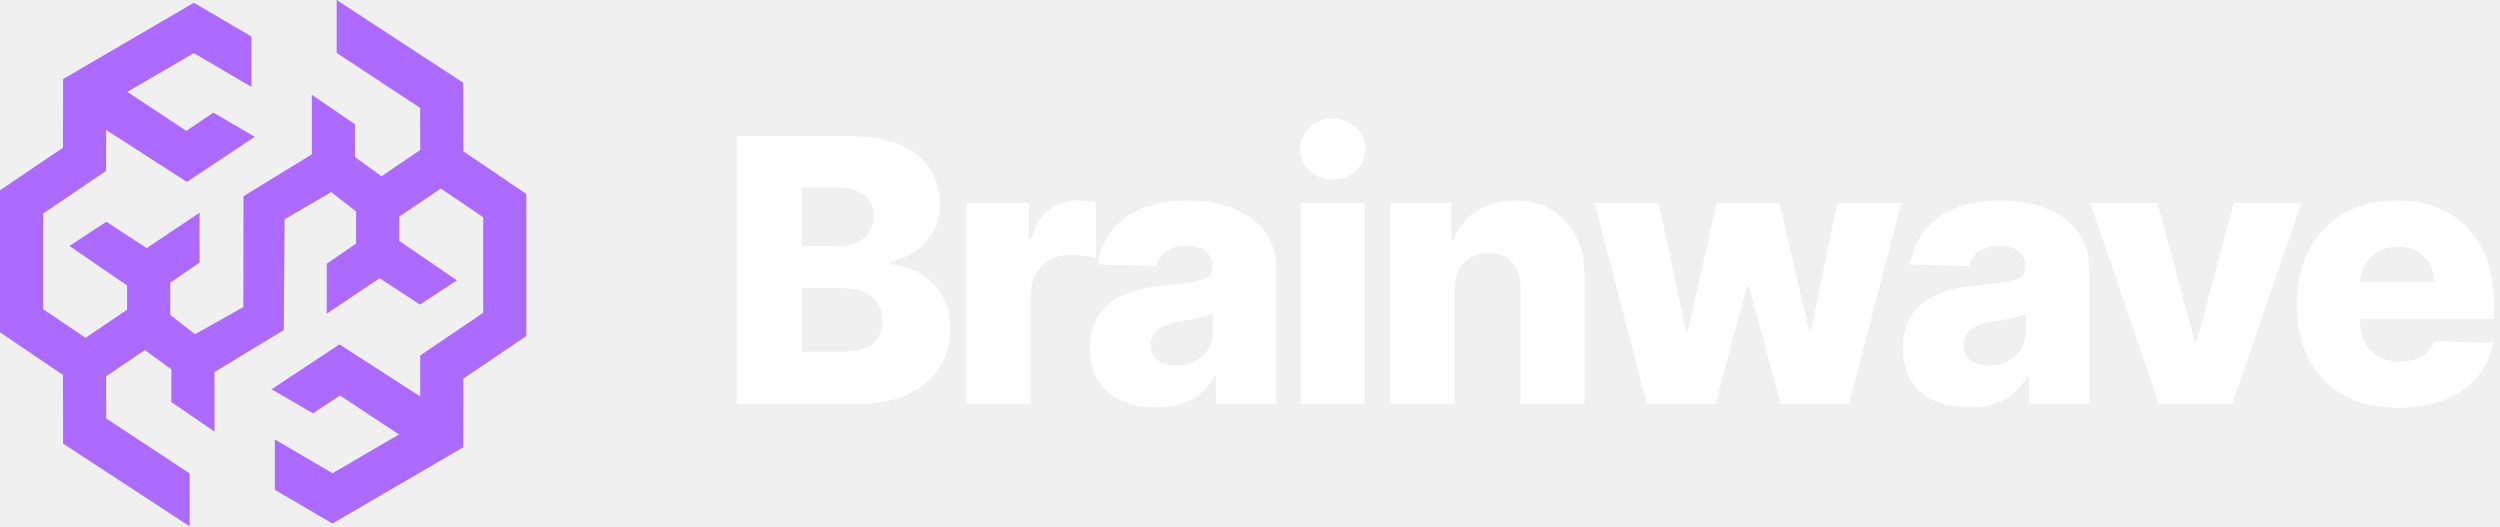
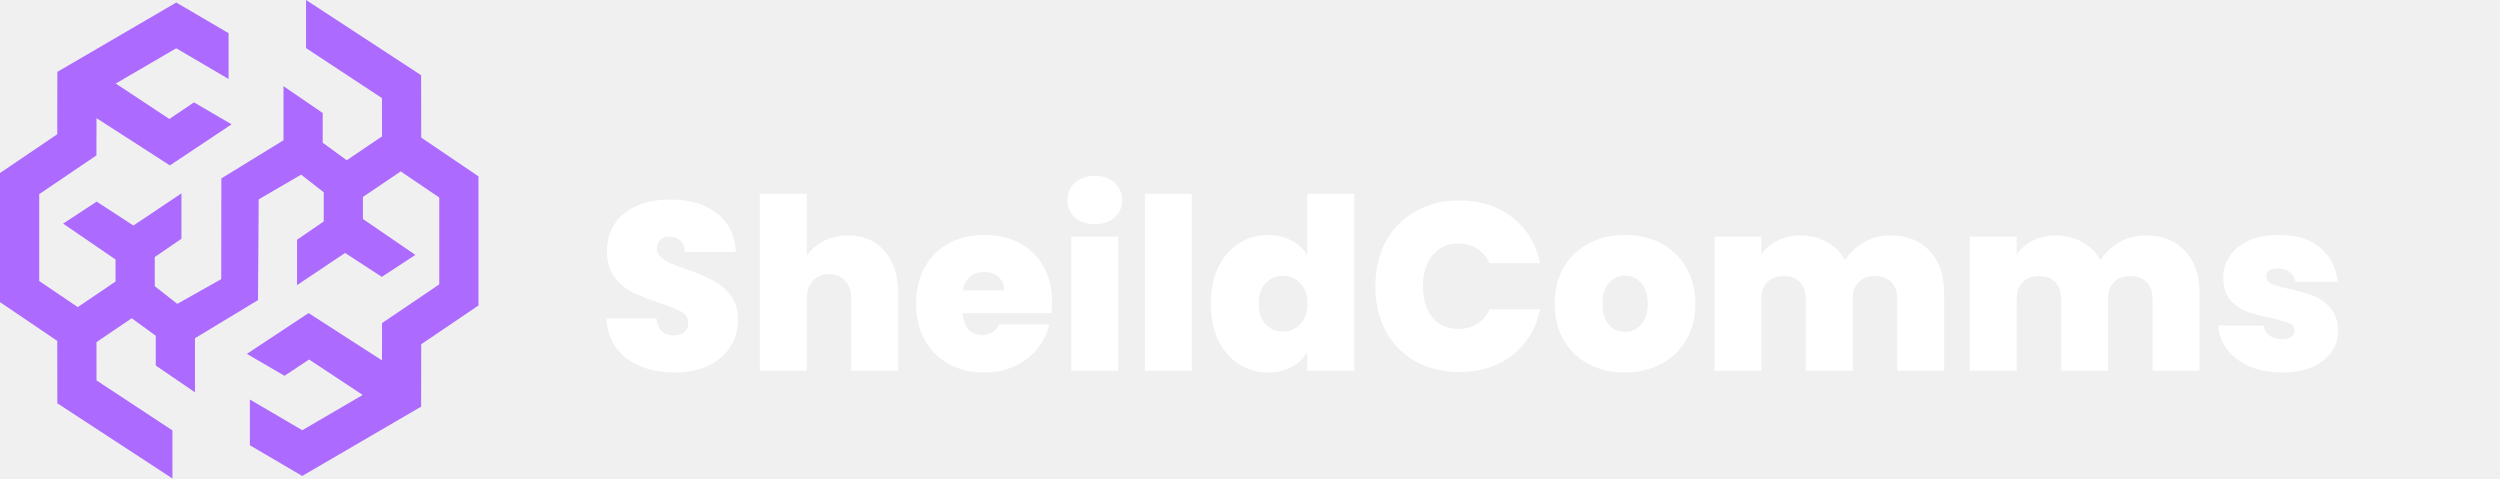
- <svg xmlns="http://www.w3.org/2000/svg" width="190" height="40" viewBox="0 0 190 40">
-   <g fill="none" fill-rule="evenodd">
-     <path fill="#FFF" fill-rule="nonzero" d="M56 30.704 56 10.34 64.492 10.34C66.016 10.34 67.292 10.556 68.32 10.986 69.354 11.417 70.129 12.021 70.646 12.796 71.17 13.572 71.432 14.47 71.432 15.491 71.432 16.266 71.269 16.959 70.945 17.569 70.62 18.172 70.172 18.673 69.602 19.07 69.032 19.468 68.373 19.746 67.624 19.905L67.624 20.104C68.445 20.144 69.204 20.366 69.901 20.771 70.603 21.175 71.167 21.738 71.591 22.461 72.015 23.177 72.227 24.025 72.227 25.006 72.227 26.1 71.949 27.078 71.392 27.94 70.835 28.795 70.03 29.471 68.976 29.968 67.922 30.459 66.642 30.704 65.138 30.704L56 30.704ZM60.922 26.736 63.965 26.736C65.032 26.736 65.817 26.534 66.321 26.13 66.831 25.726 67.087 25.162 67.087 24.44 67.087 23.916 66.964 23.465 66.719 23.087 66.474 22.703 66.126 22.408 65.675 22.202 65.224 21.99 64.684 21.884 64.054 21.884L60.922 21.884 60.922 26.736ZM60.922 18.712 63.646 18.712C64.183 18.712 64.66 18.623 65.078 18.444 65.496 18.265 65.82 18.006 66.053 17.668 66.291 17.33 66.41 16.923 66.41 16.445 66.41 15.762 66.169 15.226 65.685 14.835 65.201 14.443 64.548 14.248 63.726 14.248L60.922 14.248 60.922 18.712ZM73.474 30.704 73.474 15.431 78.197 15.431 78.197 18.215 78.356 18.215C78.634 17.208 79.088 16.459 79.718 15.968 80.348 15.471 81.08 15.222 81.915 15.222 82.141 15.222 82.373 15.239 82.612 15.272 82.85 15.299 83.072 15.342 83.278 15.401L83.278 19.627C83.046 19.548 82.741 19.485 82.363 19.438 81.992 19.392 81.66 19.369 81.369 19.369 80.792 19.369 80.272 19.498 79.808 19.756 79.35 20.008 78.989 20.363 78.724 20.82 78.465 21.271 78.336 21.801 78.336 22.411L78.336 30.704 73.474 30.704ZM87.87 30.962C86.896 30.962 86.031 30.8 85.275 30.475 84.526 30.144 83.933 29.646 83.495 28.984 83.064 28.314 82.849 27.476 82.849 26.468 82.849 25.62 82.998 24.904 83.296 24.32 83.594 23.737 84.005 23.263 84.529 22.898 85.053 22.534 85.656 22.259 86.339 22.073 87.022 21.881 87.751 21.752 88.526 21.685 89.395 21.606 90.094 21.523 90.624 21.437 91.155 21.344 91.539 21.215 91.778 21.049 92.023 20.877 92.146 20.635 92.146 20.323L92.146 20.273C92.146 19.763 91.97 19.369 91.619 19.09 91.267 18.812 90.793 18.673 90.197 18.673 89.554 18.673 89.037 18.812 88.646 19.09 88.255 19.369 88.006 19.753 87.9 20.244L83.415 20.084C83.548 19.157 83.889 18.328 84.44 17.599 84.996 16.863 85.759 16.286 86.727 15.869 87.701 15.444 88.871 15.232 90.237 15.232 91.211 15.232 92.109 15.348 92.931 15.58 93.753 15.806 94.469 16.137 95.079 16.575 95.689 17.005 96.159 17.536 96.491 18.166 96.829 18.795 96.998 19.514 96.998 20.323L96.998 30.704 92.424 30.704 92.424 28.576 92.305 28.576C92.033 29.093 91.685 29.53 91.261 29.889 90.843 30.247 90.349 30.515 89.779 30.694 89.216 30.873 88.579 30.962 87.87 30.962ZM89.371 27.78C89.895 27.78 90.366 27.674 90.783 27.462 91.208 27.25 91.546 26.959 91.798 26.587 92.049 26.209 92.175 25.772 92.175 25.275L92.175 23.823C92.036 23.896 91.867 23.962 91.668 24.022 91.476 24.082 91.264 24.138 91.032 24.191 90.8 24.244 90.561 24.291 90.316 24.33 90.071 24.37 89.835 24.407 89.61 24.44 89.153 24.512 88.762 24.625 88.437 24.778 88.119 24.93 87.873 25.129 87.701 25.374 87.535 25.613 87.453 25.898 87.453 26.229 87.453 26.733 87.632 27.118 87.989 27.383 88.354 27.648 88.815 27.78 89.371 27.78ZM98.851 30.704 98.851 15.431 103.713 15.431 103.713 30.704 98.851 30.704ZM101.287 13.651C100.604 13.651 100.018 13.426 99.527 12.975 99.037 12.518 98.791 11.968 98.791 11.325 98.791 10.688 99.037 10.145 99.527 9.694 100.018 9.236 100.604 9.008 101.287 9.008 101.976 9.008 102.563 9.236 103.047 9.694 103.537 10.145 103.783 10.688 103.783 11.325 103.783 11.968 103.537 12.518 103.047 12.975 102.563 13.426 101.976 13.651 101.287 13.651ZM110.55 21.994 110.55 30.704 105.688 30.704 105.688 15.431 110.312 15.431 110.312 18.235 110.481 18.235C110.819 17.3 111.395 16.568 112.211 16.038 113.026 15.501 113.997 15.232 115.124 15.232 116.198 15.232 117.129 15.474 117.918 15.958 118.714 16.435 119.33 17.105 119.768 17.967 120.212 18.822 120.43 19.823 120.424 20.97L120.424 30.704 115.562 30.704 115.562 21.924C115.568 21.076 115.353 20.413 114.915 19.935 114.484 19.458 113.884 19.22 113.116 19.22 112.605 19.22 112.154 19.332 111.763 19.558 111.379 19.776 111.08 20.091 110.868 20.502 110.663 20.913 110.557 21.41 110.55 21.994Z" />
-     <polygon fill="#FFF" fill-rule="nonzero" points="125.168 30.704 121.19 15.431 126.073 15.431 128.131 25.215 128.26 25.215 130.467 15.431 135.23 15.431 137.497 25.146 137.627 25.146 139.625 15.431 144.507 15.431 140.52 30.704 135.32 30.704 132.933 21.805 132.764 21.805 130.378 30.704" />
-     <path fill="#FFF" fill-rule="nonzero" d="M149.644,30.962 C148.67,30.962 147.805,30.8 147.049,30.475 C146.3,30.144 145.706,29.646 145.269,28.984 C144.838,28.314 144.623,27.476 144.623,26.468 C144.623,25.62 144.772,24.904 145.07,24.32 C145.368,23.737 145.779,23.263 146.303,22.898 C146.827,22.534 147.43,22.259 148.113,22.073 C148.796,21.881 149.525,21.752 150.3,21.685 C151.169,21.606 151.868,21.523 152.398,21.437 C152.929,21.344 153.313,21.215 153.552,21.049 C153.797,20.877 153.92,20.635 153.92,20.323 L153.92,20.273 C153.92,19.763 153.744,19.369 153.393,19.09 C153.041,18.812 152.567,18.673 151.971,18.673 C151.328,18.673 150.811,18.812 150.42,19.09 C150.028,19.369 149.78,19.753 149.674,20.244 L145.189,20.084 C145.322,19.157 145.663,18.328 146.214,17.599 C146.77,16.863 147.533,16.286 148.501,15.869 C149.475,15.444 150.645,15.232 152.01,15.232 C152.985,15.232 153.883,15.348 154.705,15.58 C155.527,15.806 156.243,16.137 156.853,16.575 C157.463,17.005 157.933,17.536 158.265,18.166 C158.603,18.795 158.772,19.514 158.772,20.323 L158.772,30.704 L154.198,30.704 L154.198,28.576 L154.079,28.576 C153.807,29.093 153.459,29.53 153.035,29.889 C152.617,30.247 152.123,30.515 151.553,30.694 C150.99,30.873 150.353,30.962 149.644,30.962 Z M151.145,27.78 C151.669,27.78 152.14,27.674 152.557,27.462 C152.982,27.25 153.32,26.959 153.572,26.587 C153.823,26.209 153.949,25.772 153.949,25.275 L153.949,23.823 C153.81,23.896 153.641,23.962 153.442,24.022 C153.25,24.082 153.038,24.138 152.806,24.191 C152.574,24.244 152.335,24.291 152.09,24.33 C151.845,24.37 151.609,24.407 151.384,24.44 C150.927,24.512 150.536,24.625 150.211,24.778 C149.893,24.93 149.647,25.129 149.475,25.374 C149.309,25.613 149.226,25.898 149.226,26.229 C149.226,26.733 149.405,27.118 149.763,27.383 C150.128,27.648 150.589,27.78 151.145,27.78 Z" />
-     <polygon fill="#FFF" fill-rule="nonzero" points="174.893 15.431 169.653 30.704 164.085 30.704 158.855 15.431 163.976 15.431 166.79 25.951 166.949 25.951 169.773 15.431" />
-     <path fill="#FFF" fill-rule="nonzero" d="M182.285,30.992 C180.687,30.992 179.308,30.677 178.148,30.048 C176.995,29.411 176.107,28.506 175.484,27.333 C174.867,26.153 174.559,24.751 174.559,23.127 C174.559,21.549 174.87,20.171 175.493,18.991 C176.117,17.804 176.995,16.883 178.128,16.227 C179.262,15.564 180.598,15.232 182.136,15.232 C183.223,15.232 184.217,15.401 185.118,15.739 C186.02,16.077 186.799,16.578 187.455,17.241 C188.111,17.904 188.622,18.722 188.986,19.697 C189.351,20.665 189.533,21.775 189.533,23.028 L189.533,24.241 L176.259,24.241 L176.259,21.417 L185.009,21.417 C185.002,20.9 184.88,20.439 184.641,20.035 C184.403,19.63 184.074,19.316 183.657,19.09 C183.246,18.858 182.772,18.742 182.235,18.742 C181.691,18.742 181.204,18.865 180.773,19.11 C180.342,19.349 180.001,19.677 179.749,20.095 C179.497,20.505 179.365,20.973 179.351,21.497 L179.351,24.37 C179.351,24.993 179.474,25.54 179.719,26.011 C179.965,26.475 180.313,26.836 180.763,27.095 C181.214,27.353 181.751,27.482 182.374,27.482 C182.805,27.482 183.196,27.423 183.547,27.303 C183.899,27.184 184.2,27.008 184.452,26.776 C184.704,26.544 184.893,26.259 185.019,25.921 L189.484,26.05 C189.298,27.051 188.89,27.923 188.261,28.666 C187.637,29.401 186.819,29.975 185.805,30.386 C184.79,30.79 183.617,30.992 182.285,30.992 Z" />
-     <polygon fill="#AC6AFF" fill-rule="nonzero" points="35.213 11.501 35.206 6.288 25.586 0 25.586 4.022 31.931 8.2 31.936 11.402 28.988 13.398 26.977 11.931 26.977 9.446 23.7 7.204 23.7 11.727 18.505 14.915 18.495 23.335 14.822 25.403 12.937 23.926 12.937 21.488 15.169 19.959 15.169 19.939 15.169 16.166 11.152 18.854 8.081 16.856 5.276 18.693 9.659 21.694 9.659 23.536 6.5 25.674 3.277 23.492 3.277 16.23 8.062 12.991 8.066 9.875 14.203 13.827 19.361 10.394 16.216 8.559 14.159 9.947 9.677 6.983 14.731 4.036 19.11 6.603 19.11 2.775 14.736 .211 4.794 6.008 4.787 11.223 0 14.465 0 25.257 4.787 28.499 4.794 33.714 14.414 40 14.414 35.981 8.069 31.803 8.064 28.601 11.012 26.605 13.023 28.072 13.023 30.557 16.3 32.798 16.3 28.275 21.569 25.088 21.628 16.667 25.178 14.599 27.063 16.076 27.063 18.514 24.831 20.043 24.831 20.063 24.831 23.837 28.848 21.148 31.919 23.146 34.724 21.309 30.34 18.306 30.34 16.466 33.5 14.329 36.723 16.511 36.723 23.772 31.939 27.012 31.934 30.127 25.797 26.173 20.639 29.584 23.784 31.416 25.841 30.055 30.323 33.019 25.269 35.966 20.89 33.399 20.89 37.225 25.264 39.789 35.206 33.995 35.213 28.779 40 25.537 40 14.743" />
+ <svg xmlns="http://www.w3.org/2000/svg" width="209" height="40" viewBox="0 0 209 40" fill="none">
+   <g clip-path="url(#clip0_1_2)">
+     <path d="M35.213 11.501L35.206 6.288L25.586 0V4.022L31.931 8.2L31.936 11.402L28.988 13.398L26.977 11.931V9.446L23.7 7.204V11.727L18.505 14.915L18.495 23.335L14.822 25.403L12.937 23.926V21.488L15.169 19.959V19.939V16.166L11.152 18.854L8.081 16.856L5.276 18.693L9.659 21.694V23.536L6.5 25.674L3.277 23.492V16.23L8.062 12.991L8.066 9.875L14.203 13.827L19.361 10.394L16.216 8.559L14.159 9.947L9.677 6.983L14.731 4.036L19.11 6.603V2.775L14.736 0.211L4.794 6.008L4.787 11.223L0 14.465V25.257L4.787 28.499L4.794 33.714L14.414 40V35.981L8.069 31.803L8.064 28.601L11.012 26.605L13.023 28.072V30.557L16.3 32.798V28.275L21.569 25.088L21.628 16.667L25.178 14.599L27.063 16.076V18.514L24.831 20.043V20.063V23.837L28.848 21.148L31.919 23.146L34.724 21.309L30.34 18.306V16.466L33.5 14.329L36.723 16.511V23.772L31.939 27.012L31.934 30.127L25.797 26.173L20.639 29.584L23.784 31.416L25.841 30.055L30.323 33.019L25.269 35.966L20.89 33.399V37.225L25.264 39.789L35.206 33.995L35.213 28.779L40 25.537V14.743L35.213 11.501Z" fill="#AC6AFF" />
+     <path d="M56.44 31.14C54.8 31.14 53.453 30.753 52.4 29.98C51.347 29.193 50.78 28.073 50.7 26.62H54.88C54.92 27.113 55.067 27.473 55.32 27.7C55.573 27.927 55.9 28.04 56.3 28.04C56.66 28.04 56.953 27.953 57.18 27.78C57.42 27.593 57.54 27.34 57.54 27.02C57.54 26.607 57.347 26.287 56.96 26.06C56.573 25.833 55.947 25.58 55.08 25.3C54.16 24.993 53.413 24.7 52.84 24.42C52.28 24.127 51.787 23.707 51.36 23.16C50.947 22.6 50.74 21.873 50.74 20.98C50.74 20.073 50.967 19.3 51.42 18.66C51.873 18.007 52.5 17.513 53.3 17.18C54.1 16.847 55.007 16.68 56.02 16.68C57.66 16.68 58.967 17.067 59.94 17.84C60.927 18.6 61.453 19.673 61.52 21.06H57.26C57.247 20.633 57.113 20.313 56.86 20.1C56.62 19.887 56.307 19.78 55.92 19.78C55.627 19.78 55.387 19.867 55.2 20.04C55.013 20.213 54.92 20.46 54.92 20.78C54.92 21.047 55.02 21.28 55.22 21.48C55.433 21.667 55.693 21.833 56 21.98C56.307 22.113 56.76 22.287 57.36 22.5C58.253 22.807 58.987 23.113 59.56 23.42C60.147 23.713 60.647 24.133 61.06 24.68C61.487 25.213 61.7 25.893 61.7 26.72C61.7 27.56 61.487 28.313 61.06 28.98C60.647 29.647 60.04 30.173 59.24 30.56C58.453 30.947 57.52 31.14 56.44 31.14ZM70.902 19.68C72.182 19.68 73.196 20.113 73.942 20.98C74.702 21.833 75.082 22.993 75.082 24.46V31H71.162V24.98C71.162 24.34 70.996 23.84 70.662 23.48C70.329 23.107 69.882 22.92 69.322 22.92C68.736 22.92 68.276 23.107 67.942 23.48C67.609 23.84 67.442 24.34 67.442 24.98V31H63.522V16.2H67.442V21.38C67.789 20.873 68.256 20.467 68.842 20.16C69.442 19.84 70.129 19.68 70.902 19.68ZM87.953 25.26C87.953 25.567 87.933 25.873 87.893 26.18H80.473C80.513 26.793 80.68 27.253 80.973 27.56C81.28 27.853 81.667 28 82.133 28C82.787 28 83.253 27.707 83.533 27.12H87.713C87.54 27.893 87.2 28.587 86.693 29.2C86.2 29.8 85.573 30.273 84.813 30.62C84.053 30.967 83.213 31.14 82.293 31.14C81.187 31.14 80.2 30.907 79.333 30.44C78.48 29.973 77.807 29.307 77.313 28.44C76.833 27.573 76.593 26.553 76.593 25.38C76.593 24.207 76.833 23.193 77.313 22.34C77.793 21.473 78.46 20.807 79.313 20.34C80.18 19.873 81.173 19.64 82.293 19.64C83.4 19.64 84.38 19.867 85.233 20.32C86.087 20.773 86.753 21.427 87.233 22.28C87.713 23.12 87.953 24.113 87.953 25.26ZM83.953 24.28C83.953 23.8 83.793 23.427 83.473 23.16C83.153 22.88 82.753 22.74 82.273 22.74C81.793 22.74 81.4 22.873 81.093 23.14C80.787 23.393 80.587 23.773 80.493 24.28H83.953ZM91.537 18.74C90.844 18.74 90.284 18.553 89.858 18.18C89.444 17.793 89.237 17.313 89.237 16.74C89.237 16.153 89.444 15.667 89.858 15.28C90.284 14.893 90.844 14.7 91.537 14.7C92.218 14.7 92.764 14.893 93.177 15.28C93.604 15.667 93.817 16.153 93.817 16.74C93.817 17.313 93.604 17.793 93.177 18.18C92.764 18.553 92.218 18.74 91.537 18.74ZM93.478 19.78V31H89.558V19.78H93.478ZM99.63 16.2V31H95.71V16.2H99.63ZM101.222 25.38C101.222 24.22 101.429 23.207 101.842 22.34C102.269 21.473 102.849 20.807 103.582 20.34C104.316 19.873 105.129 19.64 106.022 19.64C106.742 19.64 107.382 19.793 107.942 20.1C108.516 20.393 108.962 20.8 109.282 21.32V16.2H113.222V31H109.282V29.44C108.976 29.96 108.542 30.373 107.982 30.68C107.422 30.987 106.762 31.14 106.002 31.14C105.109 31.14 104.296 30.907 103.562 30.44C102.842 29.973 102.269 29.307 101.842 28.44C101.429 27.56 101.222 26.54 101.222 25.38ZM109.302 25.38C109.302 24.66 109.102 24.093 108.702 23.68C108.316 23.267 107.836 23.06 107.262 23.06C106.676 23.06 106.189 23.267 105.802 23.68C105.416 24.08 105.222 24.647 105.222 25.38C105.222 26.1 105.416 26.673 105.802 27.1C106.189 27.513 106.676 27.72 107.262 27.72C107.836 27.72 108.316 27.513 108.702 27.1C109.102 26.687 109.302 26.113 109.302 25.38ZM114.976 23.92C114.976 22.533 115.263 21.3 115.836 20.22C116.423 19.127 117.249 18.28 118.316 17.68C119.383 17.067 120.609 16.76 121.996 16.76C123.756 16.76 125.236 17.233 126.436 18.18C127.636 19.113 128.409 20.387 128.756 22H124.536C124.283 21.467 123.929 21.06 123.476 20.78C123.036 20.5 122.523 20.36 121.936 20.36C121.029 20.36 120.303 20.687 119.756 21.34C119.223 21.98 118.956 22.84 118.956 23.92C118.956 25.013 119.223 25.887 119.756 26.54C120.303 27.18 121.029 27.5 121.936 27.5C122.523 27.5 123.036 27.36 123.476 27.08C123.929 26.8 124.283 26.393 124.536 25.86H128.756C128.409 27.473 127.636 28.753 126.436 29.7C125.236 30.633 123.756 31.1 121.996 31.1C120.609 31.1 119.383 30.8 118.316 30.2C117.249 29.587 116.423 28.74 115.836 27.66C115.263 26.567 114.976 25.32 114.976 23.92ZM135.832 31.14C134.712 31.14 133.706 30.907 132.812 30.44C131.932 29.973 131.239 29.307 130.732 28.44C130.226 27.573 129.972 26.553 129.972 25.38C129.972 24.22 130.226 23.207 130.732 22.34C131.252 21.473 131.952 20.807 132.832 20.34C133.726 19.873 134.732 19.64 135.852 19.64C136.972 19.64 137.972 19.873 138.852 20.34C139.746 20.807 140.446 21.473 140.952 22.34C141.472 23.207 141.732 24.22 141.732 25.38C141.732 26.54 141.472 27.56 140.952 28.44C140.446 29.307 139.746 29.973 138.852 30.44C137.959 30.907 136.952 31.14 135.832 31.14ZM135.832 27.74C136.379 27.74 136.832 27.54 137.192 27.14C137.566 26.727 137.752 26.14 137.752 25.38C137.752 24.62 137.566 24.04 137.192 23.64C136.832 23.24 136.386 23.04 135.852 23.04C135.319 23.04 134.872 23.24 134.512 23.64C134.152 24.04 133.972 24.62 133.972 25.38C133.972 26.153 134.146 26.74 134.492 27.14C134.839 27.54 135.286 27.74 135.832 27.74ZM157.987 19.68C159.4 19.68 160.507 20.107 161.307 20.96C162.12 21.813 162.527 22.98 162.527 24.46V31H158.607V24.98C158.607 24.38 158.44 23.913 158.107 23.58C157.774 23.247 157.32 23.08 156.747 23.08C156.174 23.08 155.72 23.247 155.387 23.58C155.054 23.913 154.887 24.38 154.887 24.98V31H150.967V24.98C150.967 24.38 150.8 23.913 150.467 23.58C150.147 23.247 149.7 23.08 149.127 23.08C148.54 23.08 148.08 23.247 147.747 23.58C147.414 23.913 147.247 24.38 147.247 24.98V31H143.327V19.78H147.247V21.26C147.594 20.78 148.04 20.4 148.587 20.12C149.147 19.827 149.787 19.68 150.507 19.68C151.334 19.68 152.067 19.86 152.707 20.22C153.36 20.58 153.874 21.087 154.247 21.74C154.647 21.127 155.174 20.633 155.827 20.26C156.48 19.873 157.2 19.68 157.987 19.68ZM179.335 19.68C180.748 19.68 181.855 20.107 182.655 20.96C183.468 21.813 183.875 22.98 183.875 24.46V31H179.955V24.98C179.955 24.38 179.788 23.913 179.455 23.58C179.121 23.247 178.668 23.08 178.095 23.08C177.521 23.08 177.068 23.247 176.735 23.58C176.401 23.913 176.235 24.38 176.235 24.98V31H172.315V24.98C172.315 24.38 172.148 23.913 171.815 23.58C171.495 23.247 171.048 23.08 170.475 23.08C169.888 23.08 169.428 23.247 169.095 23.58C168.761 23.913 168.595 24.38 168.595 24.98V31H164.675V19.78H168.595V21.26C168.941 20.78 169.388 20.4 169.935 20.12C170.495 19.827 171.135 19.68 171.855 19.68C172.681 19.68 173.415 19.86 174.055 20.22C174.708 20.58 175.221 21.087 175.595 21.74C175.995 21.127 176.521 20.633 177.175 20.26C177.828 19.873 178.548 19.68 179.335 19.68ZM190.802 31.14C189.789 31.14 188.882 30.973 188.082 30.64C187.296 30.293 186.669 29.827 186.202 29.24C185.749 28.64 185.496 27.967 185.442 27.22H189.242C189.296 27.58 189.462 27.86 189.742 28.06C190.022 28.26 190.369 28.36 190.782 28.36C191.102 28.36 191.356 28.293 191.542 28.16C191.729 28.027 191.822 27.853 191.822 27.64C191.822 27.36 191.669 27.153 191.362 27.02C191.056 26.887 190.549 26.74 189.842 26.58C189.042 26.42 188.376 26.24 187.842 26.04C187.309 25.84 186.842 25.513 186.442 25.06C186.056 24.607 185.862 23.993 185.862 23.22C185.862 22.553 186.042 21.953 186.402 21.42C186.762 20.873 187.289 20.44 187.982 20.12C188.689 19.8 189.536 19.64 190.522 19.64C191.989 19.64 193.142 20 193.982 20.72C194.822 21.44 195.309 22.387 195.442 23.56H191.902C191.836 23.2 191.676 22.927 191.422 22.74C191.182 22.54 190.856 22.44 190.442 22.44C190.122 22.44 189.876 22.5 189.702 22.62C189.542 22.74 189.462 22.907 189.462 23.12C189.462 23.387 189.616 23.593 189.922 23.74C190.229 23.873 190.722 24.013 191.402 24.16C192.216 24.333 192.889 24.527 193.422 24.74C193.969 24.953 194.442 25.3 194.842 25.78C195.256 26.247 195.462 26.887 195.462 27.7C195.462 28.353 195.269 28.94 194.882 29.46C194.509 29.98 193.969 30.393 193.262 30.7C192.569 30.993 191.749 31.14 190.802 31.14Z" fill="white" />
  </g>
+   <defs>
+     <clipPath id="clip0_1_2">
+       <rect width="209" height="40" fill="white" />
+     </clipPath>
+   </defs>
</svg>
